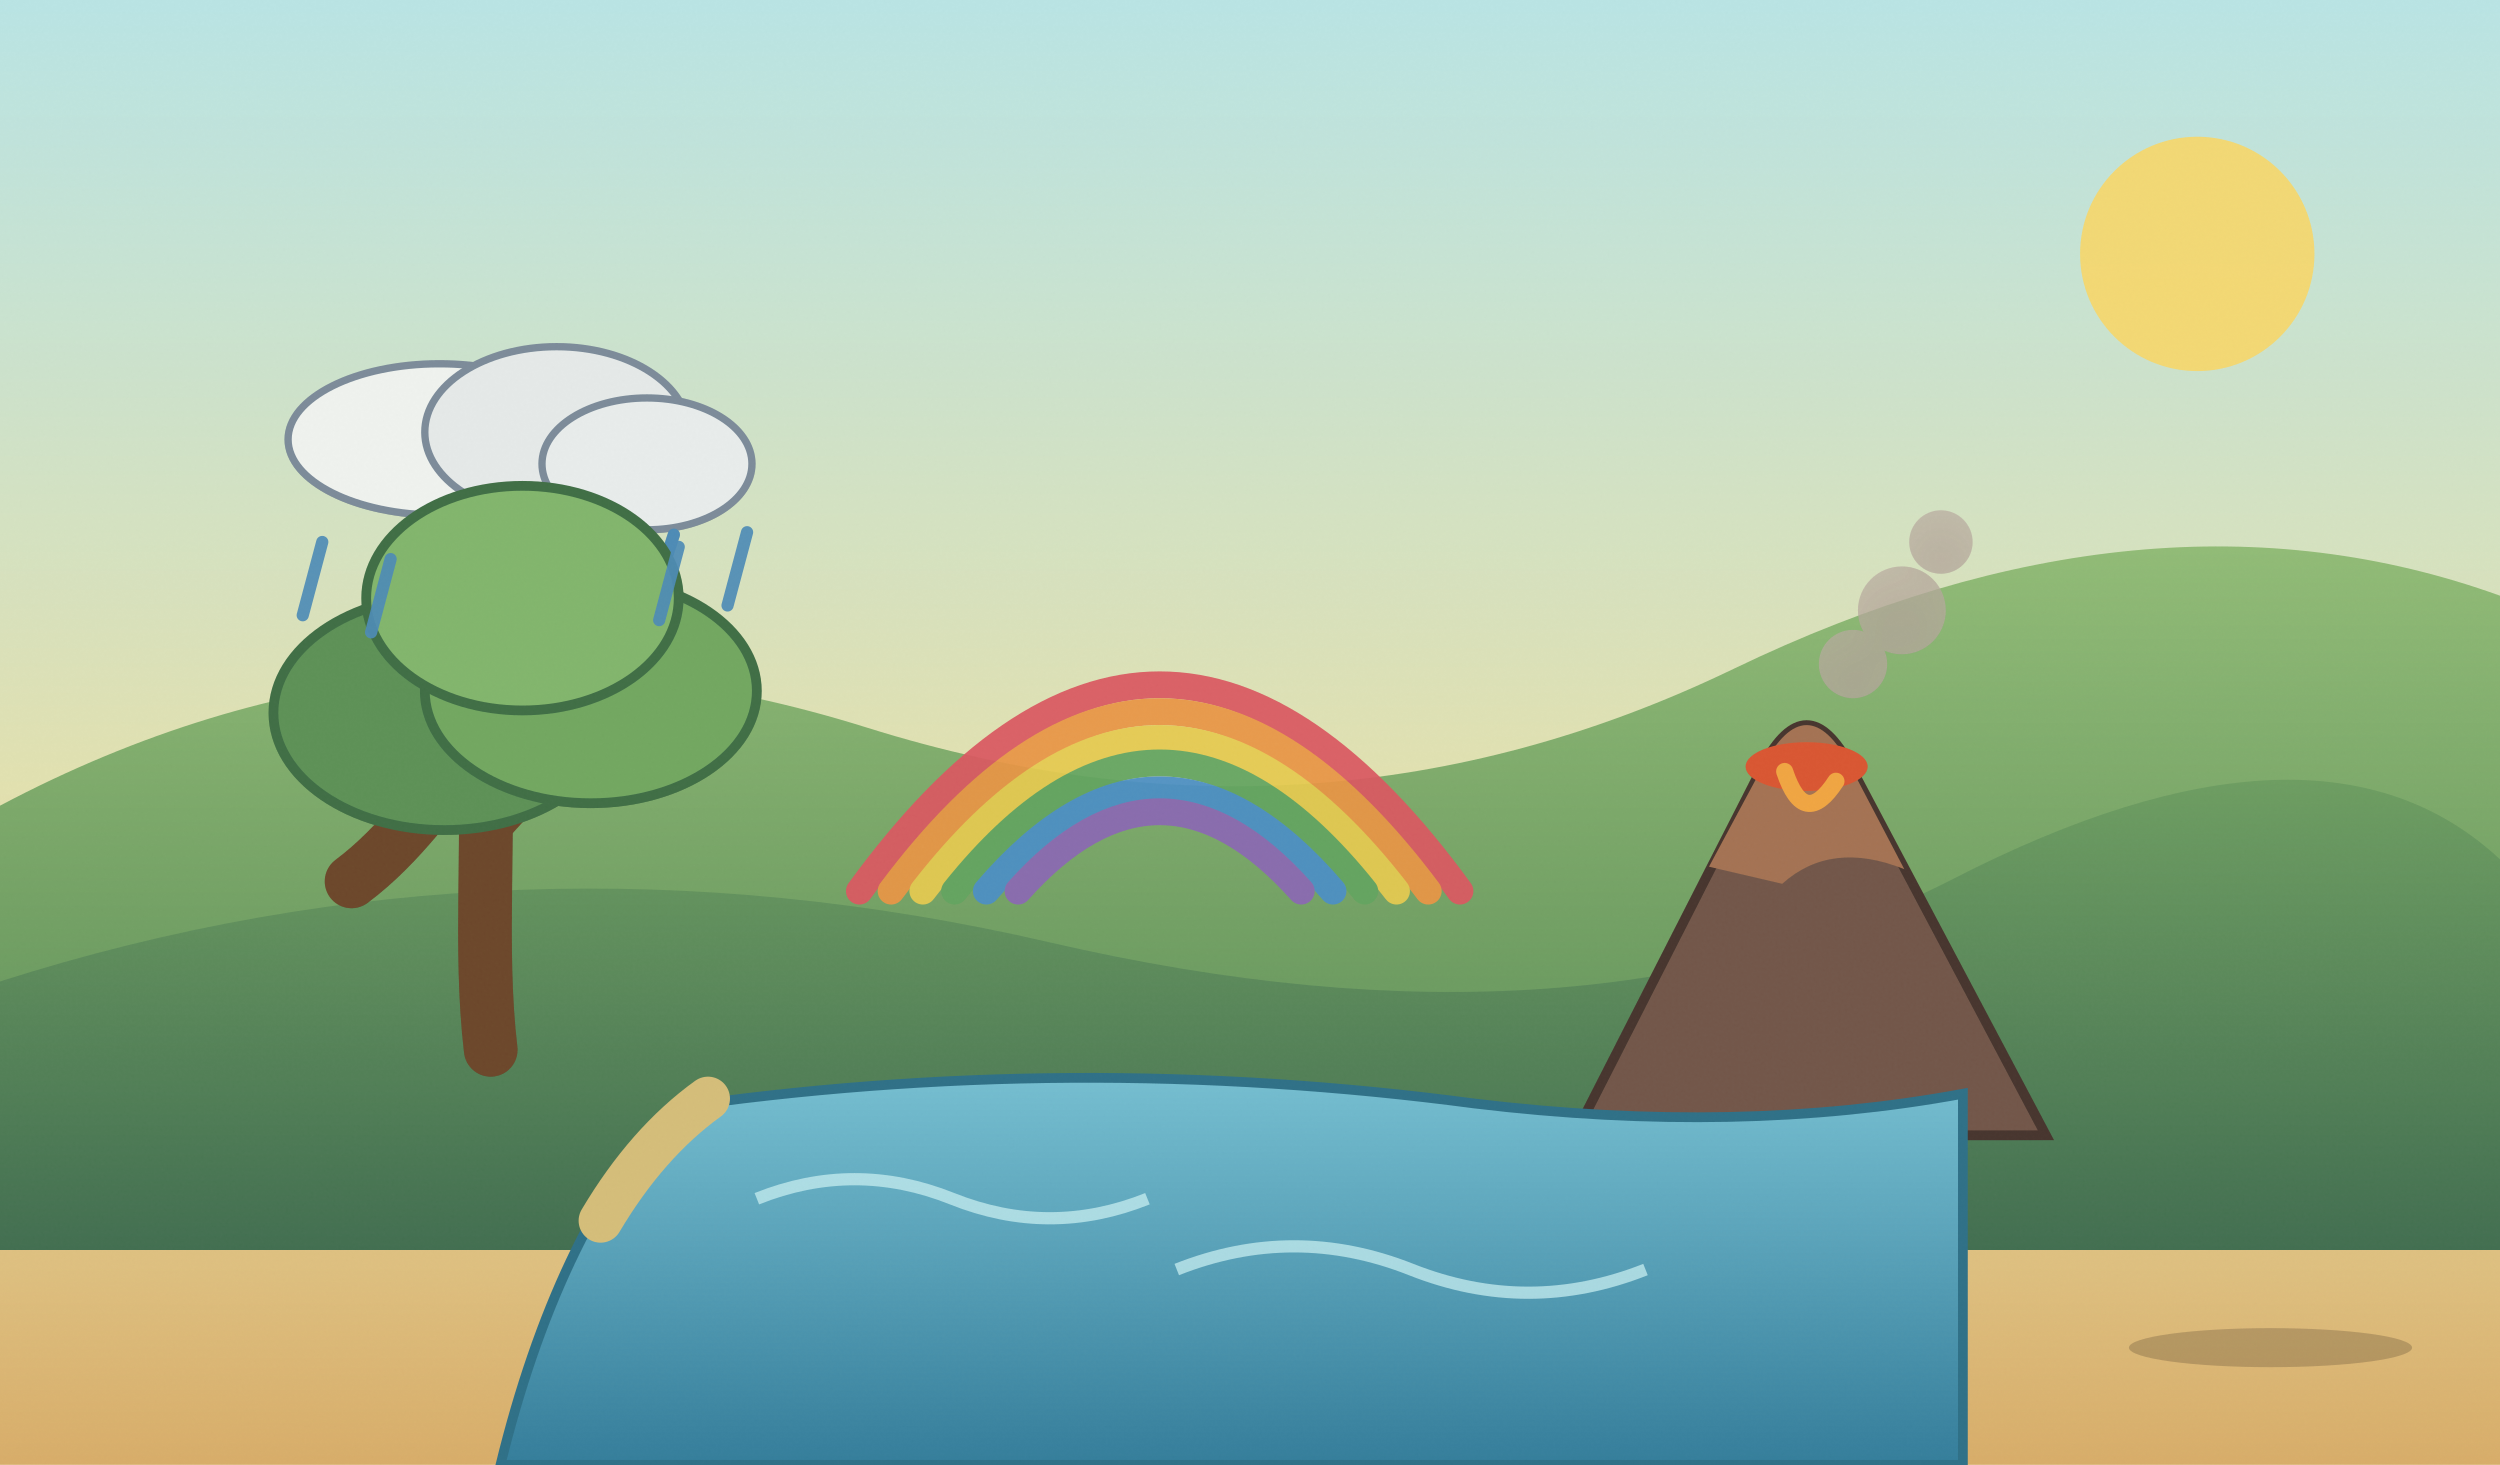
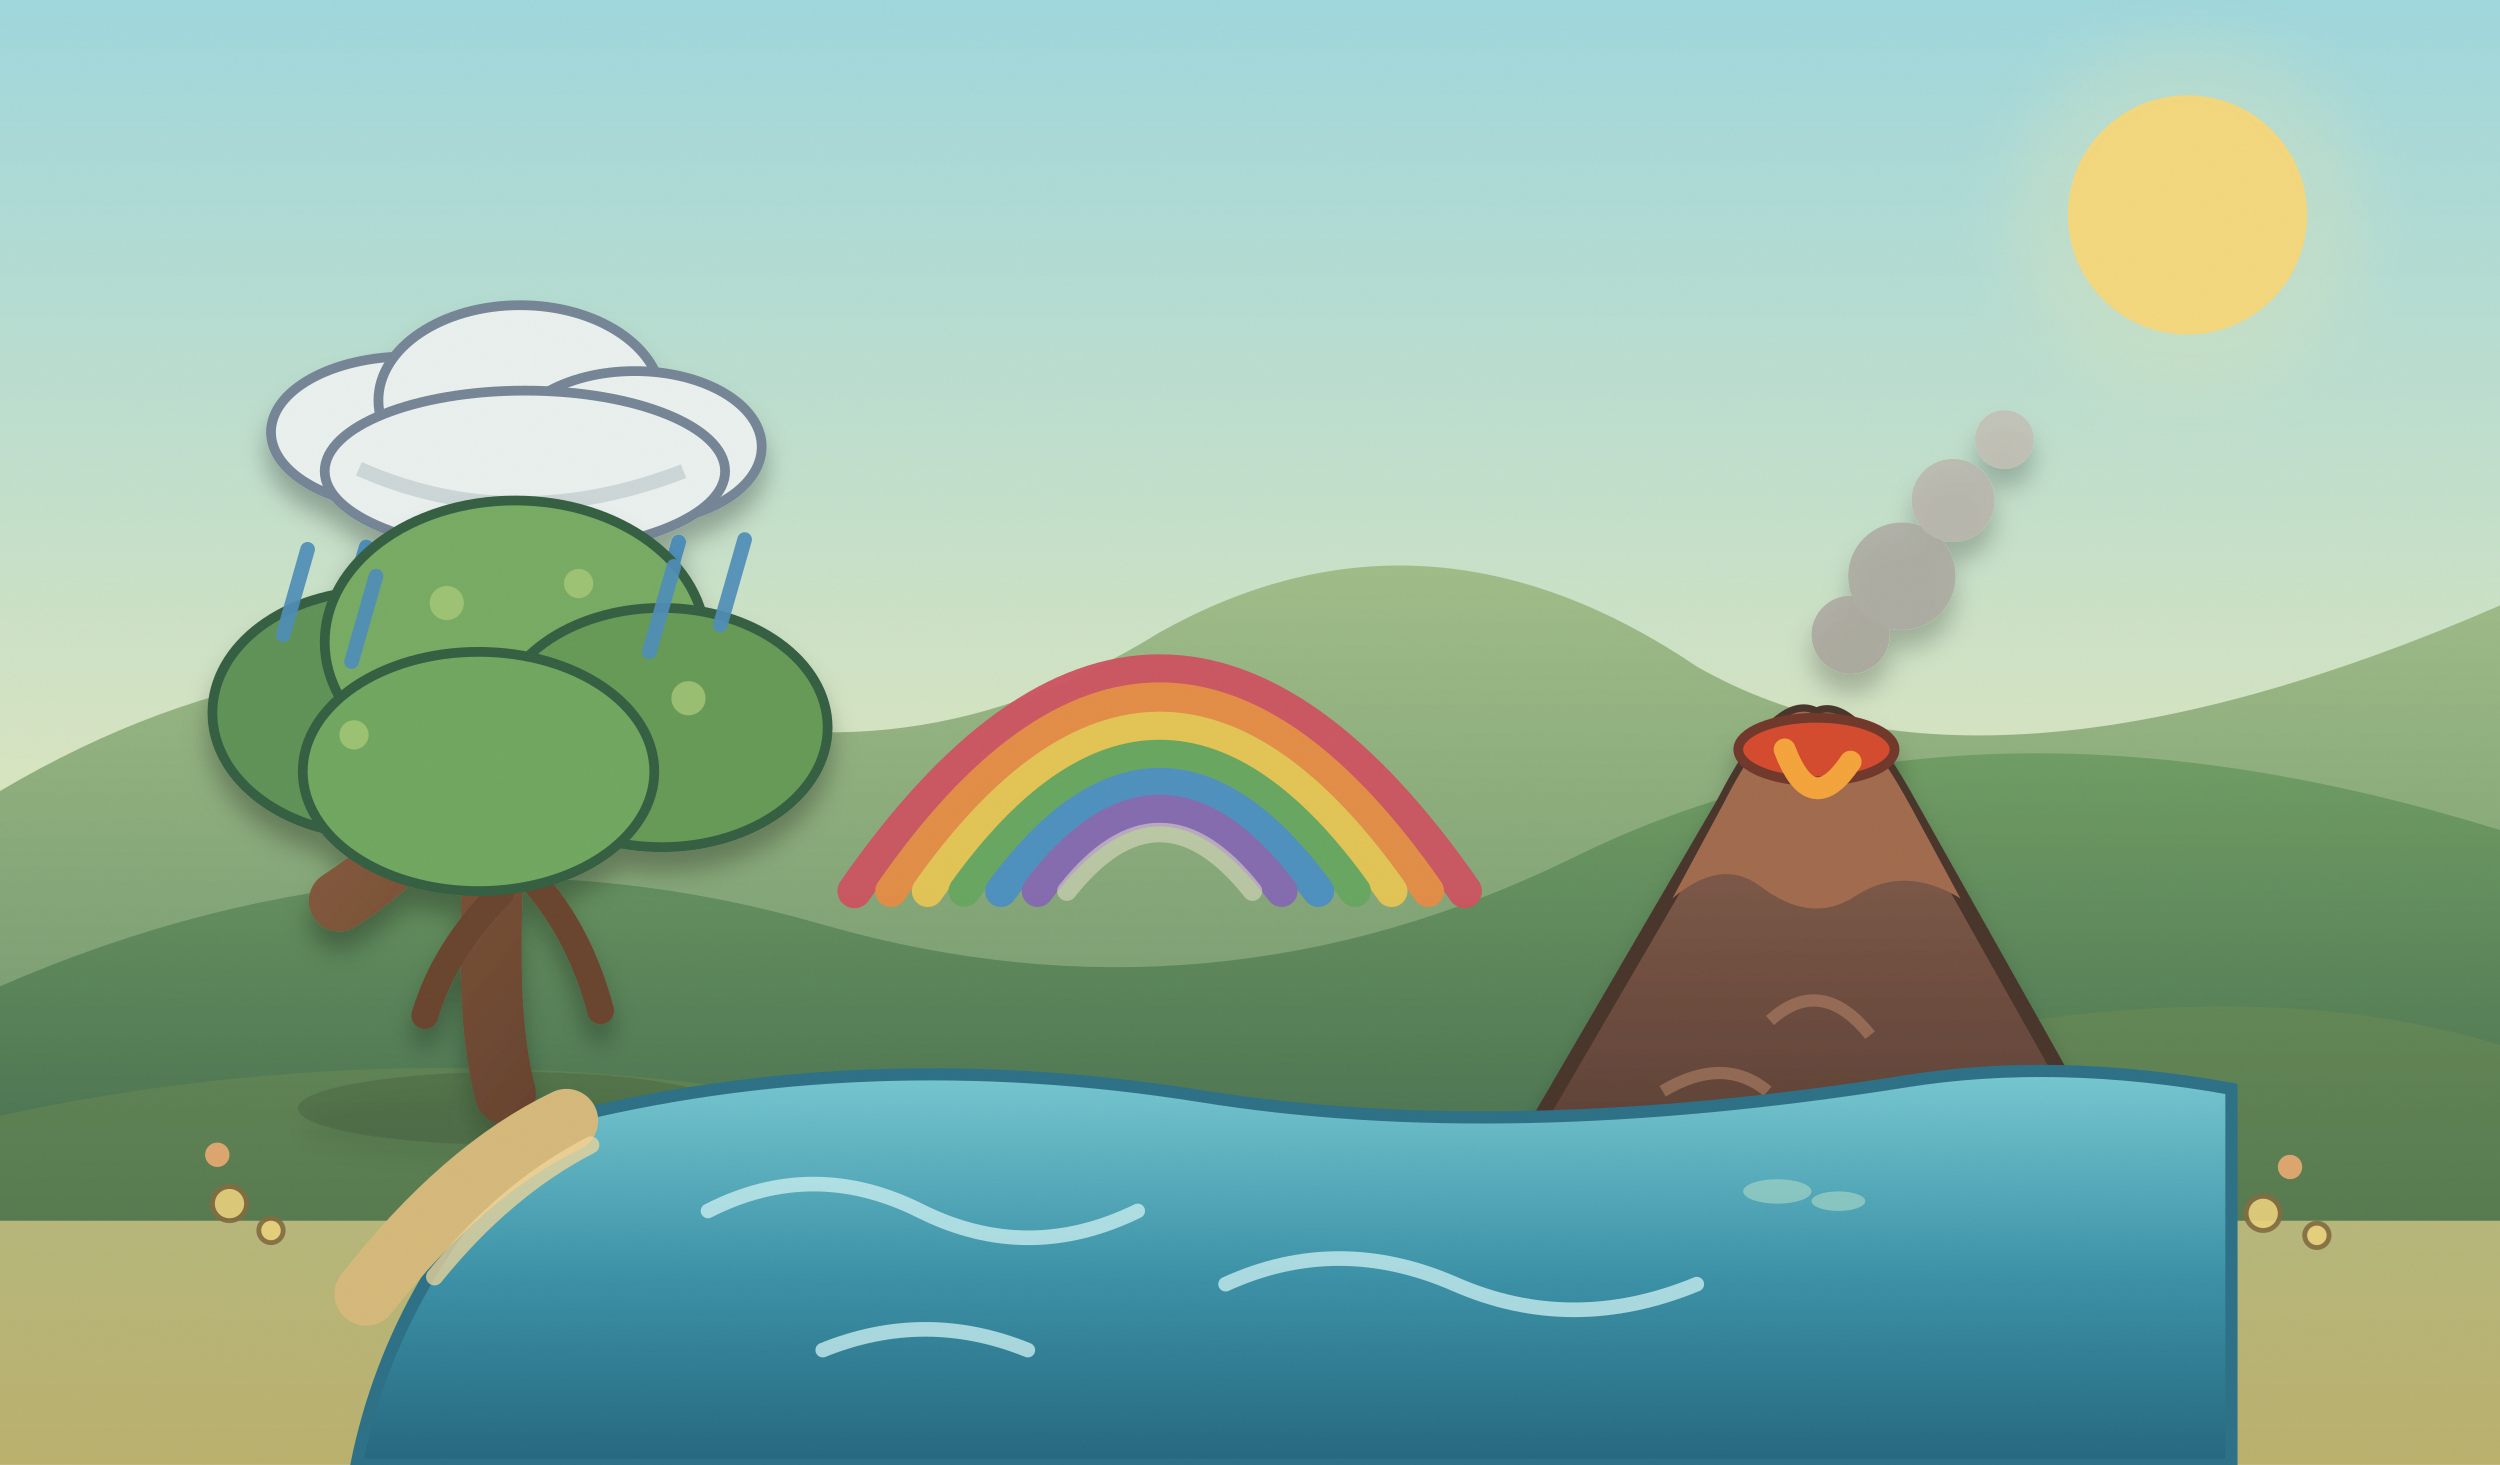
<svg xmlns="http://www.w3.org/2000/svg" width="1024" height="600" viewBox="0 0 1024 600">
  <defs>
    <linearGradient id="sky" x1="0" y1="0" x2="0" y2="1">
-       <stop offset="0" stop-color="#b9e4e4" />
-       <stop offset="0.62" stop-color="#e8e0a7" />
-       <stop offset="1" stop-color="#d8ad69" />
+       <stop offset="0" stop-color="#9fd7dc" />
+       <stop offset=".58" stop-color="#dce5bd" />
+       <stop offset="1" stop-color="#efc981" />
    </linearGradient>
-     <linearGradient id="hill1" x1="0" y1="0" x2="0" y2="1">
-       <stop offset="0" stop-color="#91bb76" />
-       <stop offset="1" stop-color="#5e8f58" />
+     <linearGradient id="far" x1="0" y1="0" x2="0" y2="1">
+       <stop offset="0" stop-color="#9fbc88" />
+       <stop offset="1" stop-color="#789b6f" />
    </linearGradient>
-     <linearGradient id="hill2" x1="0" y1="0" x2="0" y2="1">
-       <stop offset="0" stop-color="#6d9d61" />
-       <stop offset="1" stop-color="#426e50" />
+     <linearGradient id="near" x1="0" y1="0" x2="0" y2="1">
+       <stop offset="0" stop-color="#6f9c63" />
+       <stop offset="1" stop-color="#446b4e" />
+     </linearGradient>
+     <linearGradient id="trunk" x1="0" y1="0" x2="1" y2="1">
+       <stop offset="0" stop-color="#8b6040" />
+       <stop offset="1" stop-color="#5d3b29" />
    </linearGradient>
    <linearGradient id="water" x1="0" y1="0" x2="0" y2="1">
-       <stop offset="0" stop-color="#75bed0" />
-       <stop offset="1" stop-color="#347d9a" />
+       <stop offset="0" stop-color="#76c7d0" />
+       <stop offset=".52" stop-color="#3b91a6" />
+       <stop offset="1" stop-color="#24667e" />
    </linearGradient>
-     <filter id="shadow" x="-20%" y="-20%" width="140%" height="160%">
+     <linearGradient id="volcano" x1="0" y1="0" x2="0" y2="1">
+       <stop offset="0" stop-color="#8d6551" />
+       <stop offset="1" stop-color="#5c4035" />
+     </linearGradient>
+     <filter id="shadow" x="-30%" y="-30%" width="160%" height="180%">
      <feGaussianBlur in="SourceAlpha" stdDeviation="5" />
-       <feOffset dy="7" />
+       <feOffset dy="8" />
      <feComponentTransfer>
-         <feFuncA type="linear" slope="0.34" />
+         <feFuncA type="linear" slope=".28" />
      </feComponentTransfer>
-       <feComposite in2="SourceGraphic" operator="in" result="s" />
      <feMerge>
-         <feMergeNode in="s" />
+         <feMergeNode />
        <feMergeNode in="SourceGraphic" />
      </feMerge>
    </filter>
+     <filter id="soft" x="-40%" y="-40%" width="180%" height="180%">
+       <feGaussianBlur stdDeviation="12" />
+     </filter>
    <filter id="grain">
-       <feTurbulence type="fractalNoise" baseFrequency="0.78" numOctaves="2" seed="31" />
+       <feTurbulence type="fractalNoise" baseFrequency=".7" numOctaves="2" seed="47" />
      <feColorMatrix type="saturate" values="0" />
      <feComponentTransfer>
-         <feFuncA type="table" tableValues="0 0.045" />
+         <feFuncA type="table" tableValues="0 .035" />
      </feComponentTransfer>
      <feComposite in2="SourceGraphic" operator="in" />
    </filter>
  </defs>
  <rect width="1024" height="600" fill="url(#sky)" />
-   <circle cx="900" cy="104" r="48" fill="#f7d769" opacity="0.9" />
-   <path d="M0 330 Q170 240 355 298 T710 274 T1024 244 V478 H0Z" fill="url(#hill1)" />
-   <path d="M0 402 Q210 335 430 386 T800 360 T1024 352 V512 H0Z" fill="url(#hill2)" />
+   <circle cx="896" cy="88" r="49" fill="#f5d36c" opacity=".92" />
+   <circle cx="896" cy="88" r="73" fill="#ffe8a1" opacity=".18" filter="url(#soft)" />
+   <path d="M0 324 Q132 246 262 287 Q372 323 475 259 Q584 198 695 273 Q812 340 1024 248 V430 H0Z" fill="url(#far)" />
+   <path d="M0 404 Q170 330 338 379 Q496 424 645 351 Q805 272 1024 340 V500 H0Z" fill="url(#near)" />
+   <path d="M0 457 Q176 419 356 455 T720 441 T1024 428 V600H0Z" fill="#6f8c50" opacity=".42" />
  <g data-target="rain" data-center="217,203" filter="url(#shadow)">
-     <ellipse cx="180" cy="180" rx="62" ry="31" fill="#eff2ee" stroke="#7b8b99" stroke-width="3" />
-     <ellipse cx="228" cy="177" rx="54" ry="35" fill="#e5e9e8" stroke="#7b8b99" stroke-width="3" />
-     <ellipse cx="265" cy="190" rx="43" ry="27" fill="#e8eceb" stroke="#7b8b99" stroke-width="3" />
-     <g stroke="#4d8bb5" stroke-width="5" stroke-linecap="round">
-       <path d="M164 221l-9 28" />
-       <path d="M202 224l-9 28" />
-       <path d="M240 224l-9 28" />
-       <path d="M276 219l-9 28" />
+     <g fill="#e9efed" stroke="#758596" stroke-width="4">
+       <ellipse cx="167" cy="177" rx="56" ry="31" />
+       <ellipse cx="213" cy="164" rx="58" ry="39" />
+       <ellipse cx="260" cy="183" rx="52" ry="31" />
+       <ellipse cx="215" cy="193" rx="82" ry="33" />
+     </g>
+     <path d="M147 192 Q210 220 280 193" fill="none" stroke="#c4d0d1" stroke-width="6" opacity=".8" />
+     <g stroke="#4e8db6" stroke-width="6" stroke-linecap="round">
+       <path d="M150 224l-10 34" />
+       <path d="M181 229l-10 35" />
+       <path d="M214 226l-10 38" />
+       <path d="M247 229l-10 35" />
+       <path d="M278 222l-10 35" />
+     </g>
+     <g fill="#75afd0">
+       <circle cx="137" cy="270" r="5" />
+       <circle cx="202" cy="276" r="5" />
+       <circle cx="266" cy="270" r="5" />
    </g>
  </g>
  <g data-target="tree" data-center="210,352" filter="url(#shadow)">
-     <path d="M201 430 C196 388 201 341 198 300 C178 326 164 346 144 361" fill="none" stroke="#6c472b" stroke-width="22" stroke-linecap="round" />
-     <path d="M201 340 C226 312 244 295 264 274" fill="none" stroke="#6c472b" stroke-width="15" stroke-linecap="round" />
-     <ellipse cx="182" cy="292" rx="70" ry="48" fill="#5d9157" stroke="#3f6e45" stroke-width="4" />
-     <ellipse cx="242" cy="283" rx="68" ry="46" fill="#72a761" stroke="#3f6e45" stroke-width="4" />
-     <ellipse cx="214" cy="245" rx="64" ry="46" fill="#82b56c" stroke="#3f6e45" stroke-width="4" />
+     <ellipse cx="210" cy="454" rx="88" ry="15" fill="#243e2d" opacity=".2" />
+     <path d="M207 448 C196 405 204 350 203 298 C184 330 164 353 139 369 M207 342 C230 315 254 291 281 270" fill="none" stroke="url(#trunk)" stroke-width="25" stroke-linecap="round" />
+     <path d="M205 366 Q182 389 174 416 M210 352 Q236 376 246 414" fill="none" stroke="#69442e" stroke-width="11" stroke-linecap="round" />
+     <g stroke="#355f43" stroke-width="4">
+       <ellipse cx="154" cy="292" rx="67" ry="50" fill="#5f9257" />
+       <ellipse cx="211" cy="263" rx="78" ry="58" fill="#77aa63" />
+       <ellipse cx="271" cy="298" rx="68" ry="49" fill="#669957" />
+       <ellipse cx="196" cy="316" rx="72" ry="49" fill="#6fa65e" />
+     </g>
+     <g fill="#a9ca78" opacity=".75">
+       <circle cx="183" cy="247" r="7" />
+       <circle cx="237" cy="239" r="6" />
+       <circle cx="282" cy="286" r="7" />
+       <circle cx="145" cy="301" r="6" />
+     </g>
  </g>
-   <g stroke="#4d8bb5" stroke-width="5" stroke-linecap="round" opacity="0.92">
-     <path d="M132 222l-8 30" />
-     <path d="M160 229l-8 30" />
-     <path d="M278 224l-8 30" />
-     <path d="M306 218l-8 30" />
+   <g stroke="#4e8db6" stroke-width="6" stroke-linecap="round" opacity=".92">
+     <path d="M126 225l-10 35" />
+     <path d="M154 236l-10 35" />
+     <path d="M276 232l-10 35" />
+     <path d="M305 221l-10 35" />
  </g>
-   <g data-target="rainbow" data-center="475,312" fill="none" stroke-width="11" stroke-linecap="round" opacity="0.93">
-     <path d="M352 365 Q475 196 598 365" stroke="#d95860" />
-     <path d="M365 365 Q475 218 585 365" stroke="#e99545" />
-     <path d="M378 365 Q475 240 572 365" stroke="#e5c94f" />
-     <path d="M391 365 Q475 260 559 365" stroke="#63a45f" />
-     <path d="M404 365 Q475 282 546 365" stroke="#4b8fc4" />
-     <path d="M417 365 Q475 300 533 365" stroke="#8a68b2" />
+   <g data-target="rainbow" data-center="475,312" fill="none" stroke-linecap="round" opacity=".96">
+     <path d="M350 365 Q475 185 600 365" stroke="#cb5360" stroke-width="14" />
+     <path d="M365 365 Q475 207 585 365" stroke="#e58b45" stroke-width="13" />
+     <path d="M380 365 Q475 231 570 365" stroke="#e5c453" stroke-width="13" />
+     <path d="M395 365 Q475 254 555 365" stroke="#66a65f" stroke-width="13" />
+     <path d="M410 365 Q475 277 540 365" stroke="#4c8fc0" stroke-width="13" />
+     <path d="M425 365 Q475 299 525 365" stroke="#8468b0" stroke-width="13" />
+     <path d="M437 365 Q475 317 513 365" stroke="#ede7cf" stroke-width="8" opacity=".5" />
  </g>
  <g data-target="volcano" data-center="740,370" filter="url(#shadow)">
-     <path d="M645 465 L722 314 Q740 280 758 314 L838 465Z" fill="#72574a" stroke="#46352d" stroke-width="4" />
-     <path d="M700 355 L722 314 Q740 280 758 314 L780 356 Q750 344 730 362Z" fill="#a47252" />
-     <ellipse cx="740" cy="314" rx="25" ry="10" fill="#d95732" />
-     <path d="M731 316 Q739 340 752 320" fill="none" stroke="#f0a542" stroke-width="7" stroke-linecap="round" />
-     <g fill="#b9aaa0" opacity="0.72">
-       <circle cx="759" cy="272" r="14" />
-       <circle cx="779" cy="250" r="18" />
-       <circle cx="795" cy="222" r="13" />
+     <ellipse cx="742" cy="476" rx="116" ry="17" fill="#342820" opacity=".22" />
+     <path d="M625 468 L706 329 Q729 284 744 293 Q758 285 783 331 L860 468Z" fill="url(#volcano)" stroke="#49342c" stroke-width="6" />
+     <path d="M685 368 L706 329 Q729 284 744 293 Q758 285 783 331 L803 368 Q780 354 760 367 Q742 379 721 363 Q705 351 685 368Z" fill="#a06a4e" />
+     <ellipse cx="744" cy="307" rx="32" ry="13" fill="#d44c2e" stroke="#6f382a" stroke-width="4" />
+     <path d="M731 307 Q742 336 758 312" fill="none" stroke="#f3a33a" stroke-width="9" stroke-linecap="round" />
+     <path d="M725 418 Q746 399 766 424 M681 447 Q706 432 724 447" fill="none" stroke="#b68566" stroke-width="5" opacity=".55" />
+     <g opacity=".8">
+       <circle cx="758" cy="260" r="16" fill="#a8a39b" />
+       <circle cx="779" cy="236" r="22" fill="#aaa59e" />
+       <circle cx="800" cy="205" r="17" fill="#b9b2aa" />
+       <circle cx="821" cy="180" r="12" fill="#c3bbb2" />
    </g>
  </g>
  <g data-target="ocean" data-center="467,504">
-     <path d="M274 454 Q438 430 604 452 Q712 465 804 448 V600 H205 Q228 506 274 454Z" fill="url(#water)" stroke="#2f7087" stroke-width="4" />
-     <g fill="none" stroke="#c6edf0" stroke-width="5" opacity="0.75">
-       <path d="M310 491 Q350 475 390 491 T470 491" />
-       <path d="M482 520 Q530 501 578 520 T674 520" />
+     <path d="M228 459 Q354 427 492 449 Q616 469 780 443 Q842 433 914 446 V600 H146 Q162 520 228 459Z" fill="url(#water)" stroke="#2d7086" stroke-width="5" />
+     <path d="M150 530 Q190 479 232 459" fill="none" stroke="#d5b87a" stroke-width="26" stroke-linecap="round" />
+     <path d="M178 523 Q207 487 242 469" fill="none" stroke="#f1d69a" stroke-width="7" stroke-linecap="round" opacity=".75" />
+     <g fill="none" stroke="#c8eef0" stroke-width="6" opacity=".78" stroke-linecap="round">
+       <path d="M290 496 Q333 474 377 496 T466 496" />
+       <path d="M502 526 Q548 505 596 526 T695 526" />
+       <path d="M337 553 Q379 536 421 553" />
    </g>
-     <path d="M246 500 Q265 468 290 450" fill="none" stroke="#d4bd79" stroke-width="18" stroke-linecap="round" />
+     <g fill="#9fd3c5" opacity=".7">
+       <ellipse cx="728" cy="488" rx="14" ry="5" />
+       <ellipse cx="753" cy="492" rx="11" ry="4" />
+     </g>
  </g>
-   <ellipse cx="930" cy="552" rx="58" ry="8" fill="#2b2018" opacity="0.22" />
-   <rect width="1024" height="600" filter="url(#grain)" opacity="0.5" pointer-events="none" />
+   <g fill="#e9d07b" stroke="#816b3f" stroke-width="2" opacity=".9">
+     <circle cx="94" cy="493" r="7" />
+     <circle cx="111" cy="504" r="5" />
+     <circle cx="927" cy="497" r="7" />
+     <circle cx="949" cy="506" r="5" />
+   </g>
+   <g fill="#dba56e">
+     <circle cx="89" cy="473" r="5" />
+     <circle cx="938" cy="478" r="5" />
+   </g>
+   <rect width="1024" height="600" filter="url(#grain)" opacity=".55" pointer-events="none" />
</svg>
